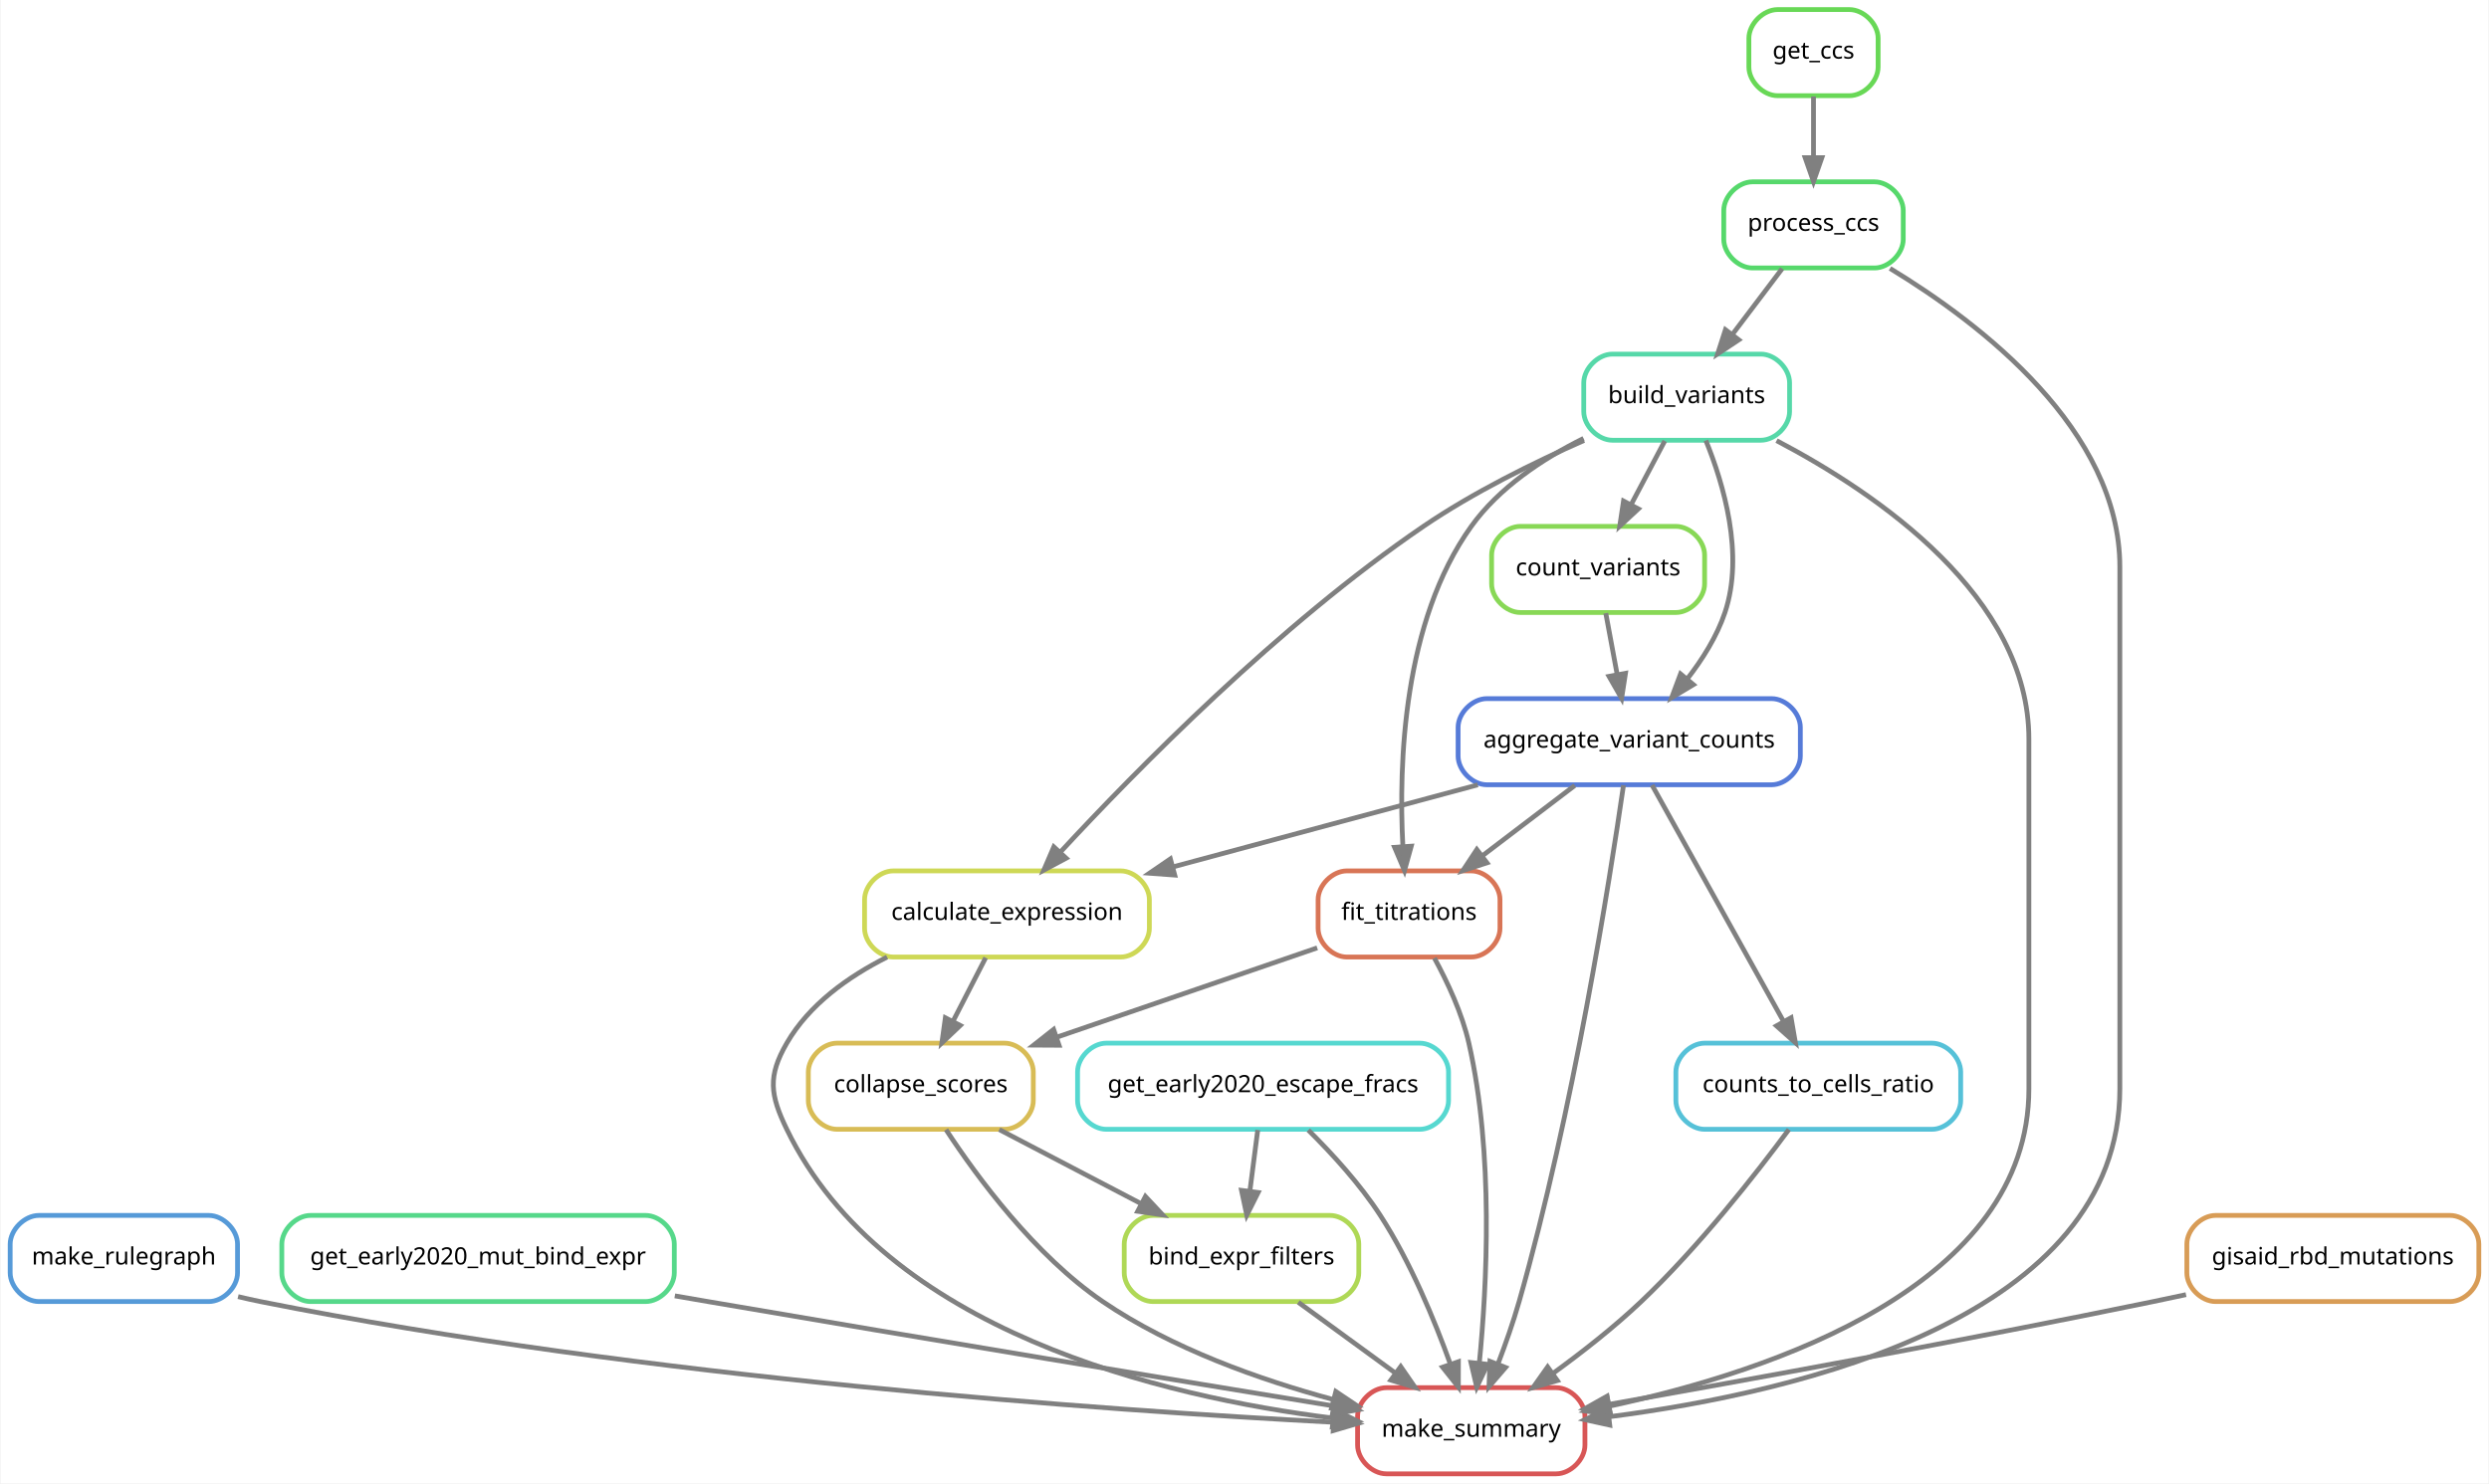
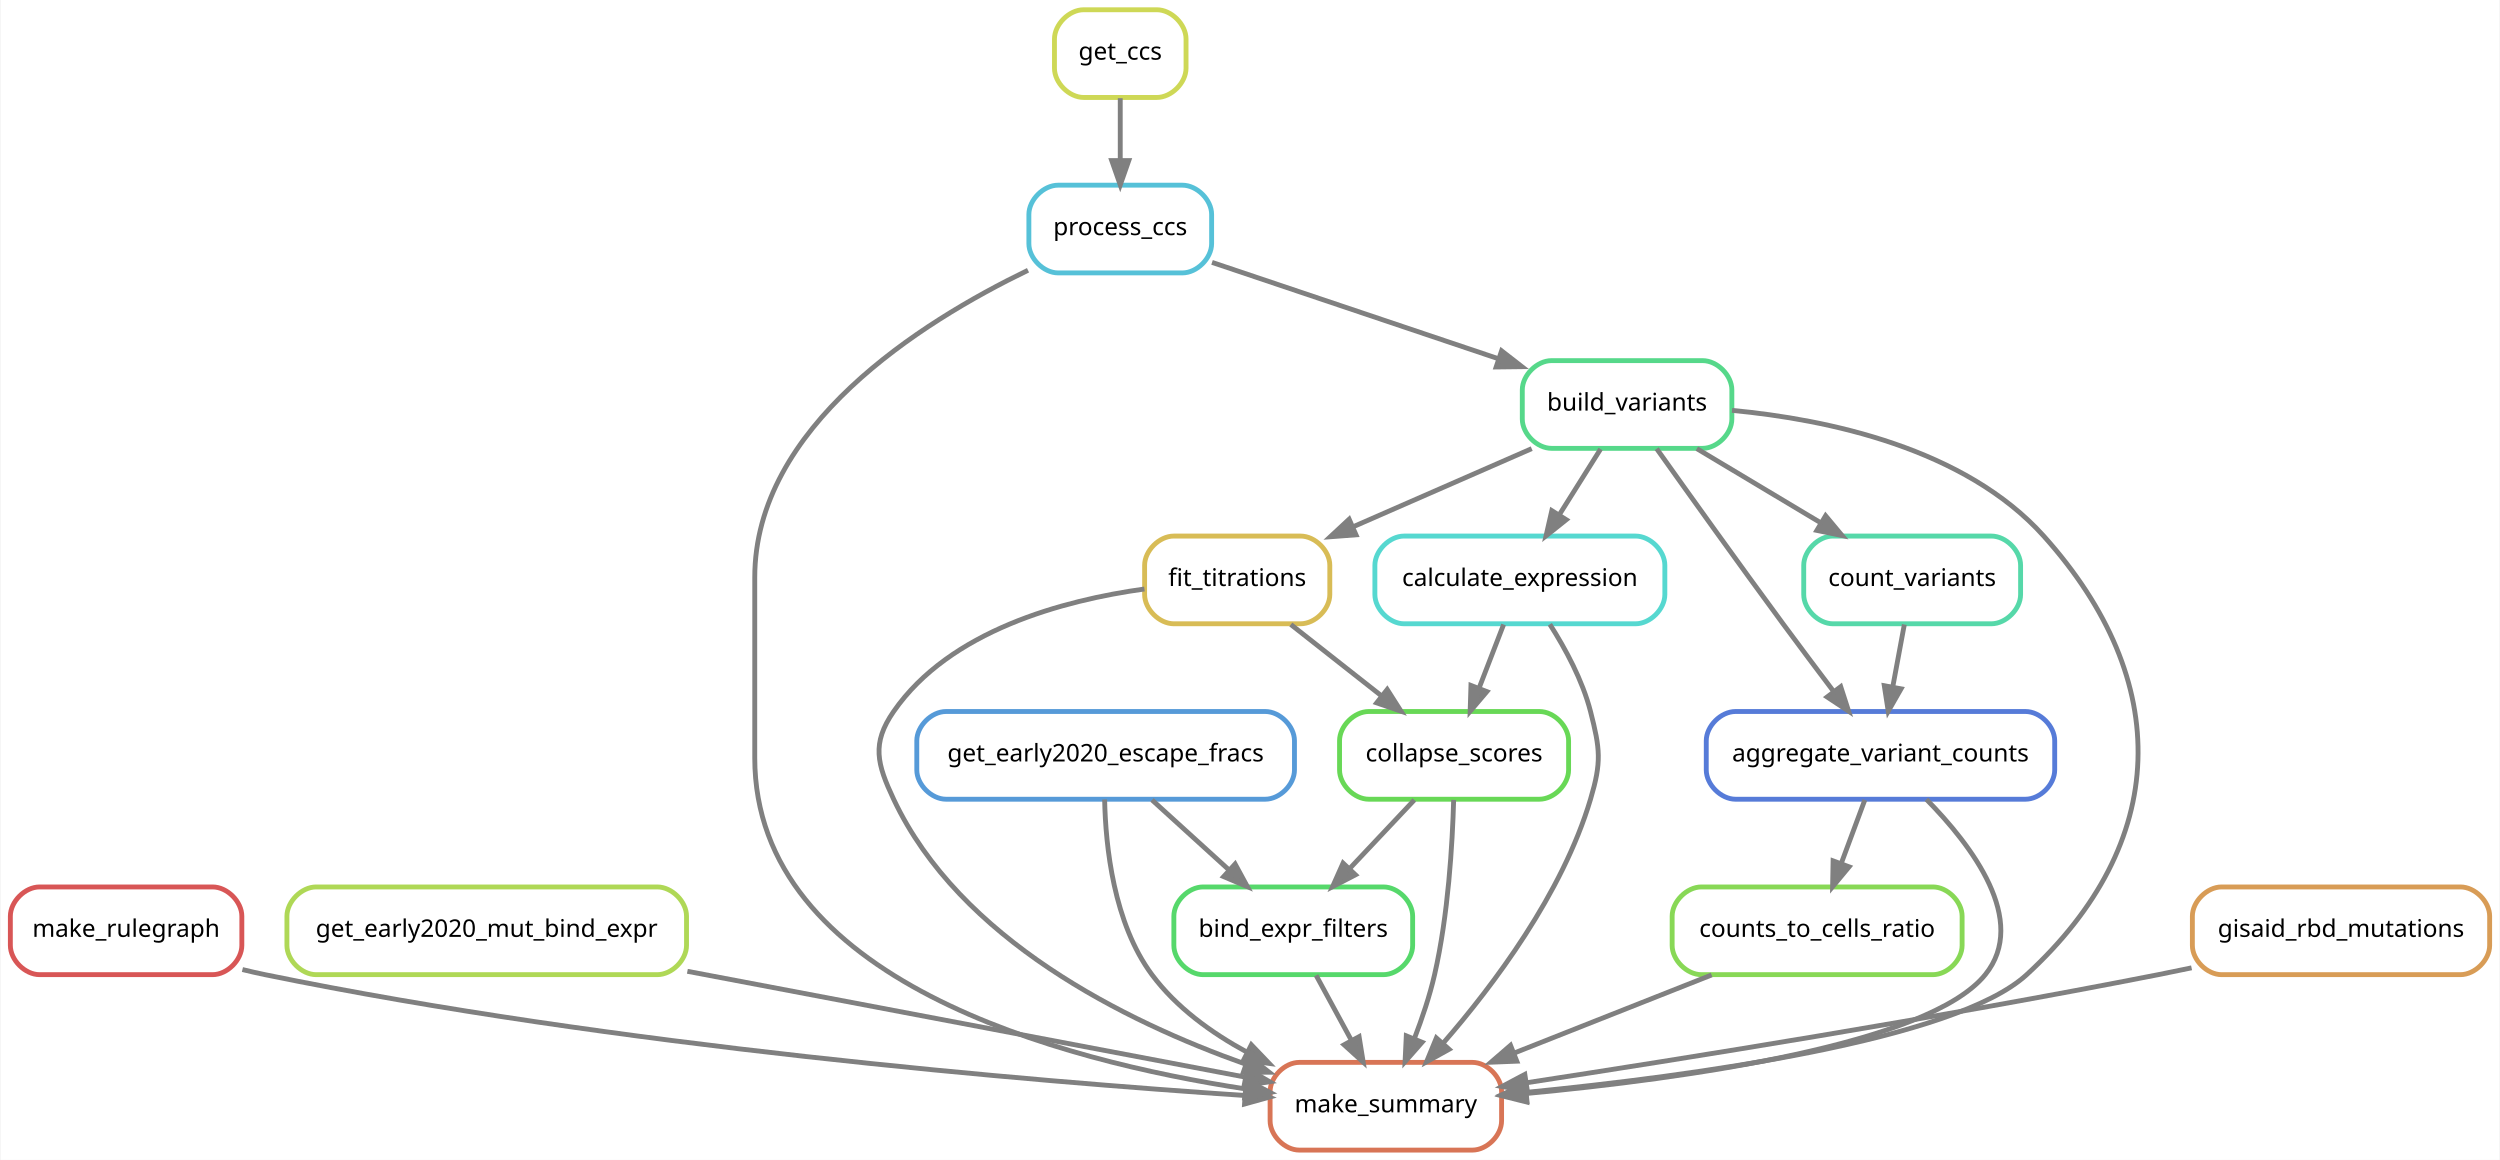
- <svg xmlns="http://www.w3.org/2000/svg" width="1040pt" height="620pt" viewBox="0.00 0.00 1039.50 620.00">
-   <g id="graph0" class="graph" transform="scale(1 1) rotate(0) translate(4 616)">
-     <polygon fill="white" stroke="transparent" points="-4,4 -4,-616 1035.5,-616 1035.5,4 -4,4" />
+ <svg xmlns="http://www.w3.org/2000/svg" width="1026pt" height="476pt" viewBox="0.00 0.00 1025.50 476.00">
+   <g id="graph0" class="graph" transform="scale(1 1) rotate(0) translate(4 472)">
+     <polygon fill="white" stroke="transparent" points="-4,4 -4,-472 1021.5,-472 1021.5,4 -4,4" />
    <g id="node1" class="node">
-       <path fill="none" stroke="#d85656" stroke-width="2" d="M646,-36C646,-36 575,-36 575,-36 569,-36 563,-30 563,-24 563,-24 563,-12 563,-12 563,-6 569,0 575,0 575,0 646,0 646,0 652,0 658,-6 658,-12 658,-12 658,-24 658,-24 658,-30 652,-36 646,-36" />
-       <text text-anchor="middle" x="610.5" y="-15.5" font-family="sans" font-size="10.00">make_summary</text>
+       <path fill="none" stroke="#d87556" stroke-width="2" d="M600,-36C600,-36 529,-36 529,-36 523,-36 517,-30 517,-24 517,-24 517,-12 517,-12 517,-6 523,0 529,0 529,0 600,0 600,0 606,0 612,-6 612,-12 612,-12 612,-24 612,-24 612,-30 606,-36 600,-36" />
+       <text text-anchor="middle" x="564.5" y="-15.5" font-family="sans" font-size="10.00">make_summary</text>
    </g>
    <g id="node2" class="node">
-       <path fill="none" stroke="#569ad8" stroke-width="2" d="M83,-108C83,-108 12,-108 12,-108 6,-108 0,-102 0,-96 0,-96 0,-84 0,-84 0,-78 6,-72 12,-72 12,-72 83,-72 83,-72 89,-72 95,-78 95,-84 95,-84 95,-96 95,-96 95,-102 89,-108 83,-108" />
+       <path fill="none" stroke="#d85656" stroke-width="2" d="M83,-108C83,-108 12,-108 12,-108 6,-108 0,-102 0,-96 0,-96 0,-84 0,-84 0,-78 6,-72 12,-72 12,-72 83,-72 83,-72 89,-72 95,-78 95,-84 95,-84 95,-96 95,-96 95,-102 89,-108 83,-108" />
      <text text-anchor="middle" x="47.5" y="-87.5" font-family="sans" font-size="10.00">make_rulegraph</text>
    </g>
-     <g id="edge11" class="edge">
-       <path fill="none" stroke="grey" stroke-width="2" d="M95.23,-74.06C98.35,-73.3 101.46,-72.61 104.5,-72 265.01,-39.95 458.27,-26.53 552.77,-21.56" />
-       <polygon fill="grey" stroke="grey" stroke-width="2" points="553.16,-25.04 562.97,-21.04 552.81,-18.05 553.16,-25.04" />
+     <g id="edge1" class="edge">
+       <path fill="none" stroke="grey" stroke-width="2" d="M95.24,-74.1C98.36,-73.33 101.47,-72.62 104.5,-72 247.48,-42.68 419.03,-28.29 506.71,-22.4" />
+       <polygon fill="grey" stroke="grey" stroke-width="2" points="506.97,-25.89 516.72,-21.74 506.51,-18.91 506.97,-25.89" />
    </g>
    <g id="node3" class="node">
-       <path fill="none" stroke="#56d88a" stroke-width="2" d="M265.5,-108C265.5,-108 125.5,-108 125.5,-108 119.5,-108 113.5,-102 113.5,-96 113.5,-96 113.5,-84 113.5,-84 113.5,-78 119.5,-72 125.5,-72 125.5,-72 265.5,-72 265.5,-72 271.5,-72 277.5,-78 277.5,-84 277.5,-84 277.5,-96 277.5,-96 277.5,-102 271.5,-108 265.5,-108" />
+       <path fill="none" stroke="#afd856" stroke-width="2" d="M265.5,-108C265.5,-108 125.5,-108 125.5,-108 119.5,-108 113.5,-102 113.5,-96 113.5,-96 113.5,-84 113.5,-84 113.5,-78 119.5,-72 125.5,-72 125.5,-72 265.5,-72 265.5,-72 271.5,-72 277.5,-78 277.5,-84 277.5,-84 277.5,-96 277.5,-96 277.5,-102 271.5,-108 265.5,-108" />
      <text text-anchor="middle" x="195.5" y="-87.5" font-family="sans" font-size="10.00">get_early2020_mut_bind_expr</text>
    </g>
-     <g id="edge7" class="edge">
-       <path fill="none" stroke="grey" stroke-width="2" d="M277.71,-74.38C282.37,-73.57 287,-72.77 291.5,-72 382.89,-56.32 489.14,-38.81 553.03,-28.36" />
-       <polygon fill="grey" stroke="grey" stroke-width="2" points="553.61,-31.81 562.91,-26.74 552.48,-24.9 553.61,-31.81" />
+     <g id="edge4" class="edge">
+       <path fill="none" stroke="grey" stroke-width="2" d="M277.85,-73.38C347.47,-60.17 445.42,-41.59 506.9,-29.93" />
+       <polygon fill="grey" stroke="grey" stroke-width="2" points="507.65,-33.35 516.82,-28.05 506.34,-26.47 507.65,-33.35" />
    </g>
    <g id="node4" class="node">
-       <path fill="none" stroke="#56d8d0" stroke-width="2" d="M589,-180C589,-180 458,-180 458,-180 452,-180 446,-174 446,-168 446,-168 446,-156 446,-156 446,-150 452,-144 458,-144 458,-144 589,-144 589,-144 595,-144 601,-150 601,-156 601,-156 601,-168 601,-168 601,-174 595,-180 589,-180" />
-       <text text-anchor="middle" x="523.5" y="-159.5" font-family="sans" font-size="10.00">get_early2020_escape_fracs</text>
+       <path fill="none" stroke="#569ad8" stroke-width="2" d="M515,-180C515,-180 384,-180 384,-180 378,-180 372,-174 372,-168 372,-168 372,-156 372,-156 372,-150 378,-144 384,-144 384,-144 515,-144 515,-144 521,-144 527,-150 527,-156 527,-156 527,-168 527,-168 527,-174 521,-180 515,-180" />
+       <text text-anchor="middle" x="449.5" y="-159.5" font-family="sans" font-size="10.00">get_early2020_escape_fracs</text>
+     </g>
+     <g id="edge11" class="edge">
+       <path fill="none" stroke="grey" stroke-width="2" d="M449.09,-143.89C449.48,-124.61 452.78,-93.19 468.5,-72 478.46,-58.58 492.87,-48.13 507.52,-40.19" />
+       <polygon fill="grey" stroke="grey" stroke-width="2" points="509.3,-43.22 516.63,-35.57 506.13,-36.97 509.3,-43.22" />
+     </g>
+     <g id="node5" class="node">
+       <path fill="none" stroke="#56d86b" stroke-width="2" d="M563.5,-108C563.5,-108 489.5,-108 489.5,-108 483.5,-108 477.5,-102 477.5,-96 477.5,-96 477.5,-84 477.5,-84 477.5,-78 483.5,-72 489.5,-72 489.5,-72 563.5,-72 563.5,-72 569.5,-72 575.5,-78 575.5,-84 575.5,-84 575.5,-96 575.5,-96 575.5,-102 569.5,-108 563.5,-108" />
+       <text text-anchor="middle" x="526.5" y="-87.5" font-family="sans" font-size="10.00">bind_expr_filters</text>
+     </g>
+     <g id="edge14" class="edge">
+       <path fill="none" stroke="grey" stroke-width="2" d="M468.53,-143.7C478.04,-135.05 489.71,-124.45 500.07,-115.03" />
+       <polygon fill="grey" stroke="grey" stroke-width="2" points="502.64,-117.42 507.69,-108.1 497.93,-112.24 502.64,-117.42" />
+     </g>
+     <g id="edge7" class="edge">
+       <path fill="none" stroke="grey" stroke-width="2" d="M535.89,-71.7C540.26,-63.64 545.56,-53.89 550.4,-44.98" />
+       <polygon fill="grey" stroke="grey" stroke-width="2" points="553.52,-46.56 555.21,-36.1 547.37,-43.22 553.52,-46.56" />
+     </g>
+     <g id="node6" class="node">
+       <path fill="none" stroke="#68d856" stroke-width="2" d="M627.5,-180C627.5,-180 557.5,-180 557.5,-180 551.5,-180 545.5,-174 545.5,-168 545.5,-168 545.5,-156 545.5,-156 545.5,-150 551.5,-144 557.5,-144 557.5,-144 627.5,-144 627.5,-144 633.5,-144 639.5,-150 639.5,-156 639.5,-156 639.5,-168 639.5,-168 639.5,-174 633.5,-180 627.5,-180" />
+       <text text-anchor="middle" x="592.5" y="-159.5" font-family="sans" font-size="10.00">collapse_scores</text>
+     </g>
+     <g id="edge5" class="edge">
+       <path fill="none" stroke="grey" stroke-width="2" d="M592.33,-143.72C591.83,-125.63 590.11,-96.5 584.5,-72 582.5,-63.28 579.4,-54.06 576.22,-45.8" />
+       <polygon fill="grey" stroke="grey" stroke-width="2" points="579.38,-44.26 572.39,-36.3 572.89,-46.88 579.38,-44.26" />
+     </g>
+     <g id="edge13" class="edge">
+       <path fill="none" stroke="grey" stroke-width="2" d="M576.19,-143.7C568.19,-135.22 558.43,-124.86 549.68,-115.58" />
+       <polygon fill="grey" stroke="grey" stroke-width="2" points="552.03,-112.98 542.63,-108.1 546.94,-117.78 552.03,-112.98" />
+     </g>
+     <g id="node7" class="node">
+       <path fill="none" stroke="#d8bc56" stroke-width="2" d="M529.5,-252C529.5,-252 477.5,-252 477.5,-252 471.5,-252 465.5,-246 465.5,-240 465.5,-240 465.5,-228 465.5,-228 465.5,-222 471.5,-216 477.5,-216 477.5,-216 529.5,-216 529.5,-216 535.5,-216 541.5,-222 541.5,-228 541.5,-228 541.5,-240 541.5,-240 541.5,-246 535.5,-252 529.5,-252" />
+       <text text-anchor="middle" x="503.5" y="-231.5" font-family="sans" font-size="10.00">fit_titrations</text>
+     </g>
+     <g id="edge3" class="edge">
+       <path fill="none" stroke="grey" stroke-width="2" d="M465.43,-230.28C432.1,-225.65 385.5,-213.22 362.5,-180 353.39,-166.85 355.69,-158.48 362.5,-144 389.57,-86.45 457.34,-52.87 506.94,-35.27" />
+       <polygon fill="grey" stroke="grey" stroke-width="2" points="508.27,-38.52 516.6,-31.96 506,-31.89 508.27,-38.52" />
+     </g>
+     <g id="edge16" class="edge">
+       <path fill="none" stroke="grey" stroke-width="2" d="M525.5,-215.7C536.71,-206.88 550.5,-196.03 562.65,-186.47" />
+       <polygon fill="grey" stroke="grey" stroke-width="2" points="565.06,-189.04 570.75,-180.1 560.73,-183.54 565.06,-189.04" />
+     </g>
+     <g id="node8" class="node">
+       <path fill="none" stroke="#56d88a" stroke-width="2" d="M694.5,-324C694.5,-324 632.5,-324 632.5,-324 626.5,-324 620.5,-318 620.5,-312 620.5,-312 620.5,-300 620.5,-300 620.5,-294 626.5,-288 632.5,-288 632.5,-288 694.5,-288 694.5,-288 700.5,-288 706.5,-294 706.5,-300 706.5,-300 706.5,-312 706.5,-312 706.5,-318 700.5,-324 694.5,-324" />
+       <text text-anchor="middle" x="663.5" y="-303.5" font-family="sans" font-size="10.00">build_variants</text>
+     </g>
+     <g id="edge8" class="edge">
+       <path fill="none" stroke="grey" stroke-width="2" d="M706.57,-303.58C745.71,-299.88 802.12,-288.09 834.5,-252 887.96,-192.4 886.46,-126.16 827.5,-72 798.13,-45.03 690.41,-30.43 622.28,-23.71" />
+       <polygon fill="grey" stroke="grey" stroke-width="2" points="622.4,-20.21 612.11,-22.74 621.73,-27.18 622.4,-20.21" />
+     </g>
+     <g id="edge17" class="edge">
+       <path fill="none" stroke="grey" stroke-width="2" d="M624.36,-287.88C602.24,-278.2 574.43,-266.03 551.06,-255.81" />
+       <polygon fill="grey" stroke="grey" stroke-width="2" points="552.25,-252.51 541.68,-251.71 549.44,-258.92 552.25,-252.51" />
+     </g>
+     <g id="node11" class="node">
+       <path fill="none" stroke="#56d8d0" stroke-width="2" d="M667,-252C667,-252 572,-252 572,-252 566,-252 560,-246 560,-240 560,-240 560,-228 560,-228 560,-222 566,-216 572,-216 572,-216 667,-216 667,-216 673,-216 679,-222 679,-228 679,-228 679,-240 679,-240 679,-246 673,-252 667,-252" />
+       <text text-anchor="middle" x="619.5" y="-231.5" font-family="sans" font-size="10.00">calculate_expression</text>
+     </g>
+     <g id="edge20" class="edge">
+       <path fill="none" stroke="grey" stroke-width="2" d="M652.62,-287.7C647.51,-279.56 641.3,-269.69 635.66,-260.7" />
+       <polygon fill="grey" stroke="grey" stroke-width="2" points="638.54,-258.71 630.25,-252.1 632.61,-262.43 638.54,-258.71" />
+     </g>
+     <g id="node12" class="node">
+       <path fill="none" stroke="#567bd8" stroke-width="2" d="M827,-180C827,-180 708,-180 708,-180 702,-180 696,-174 696,-168 696,-168 696,-156 696,-156 696,-150 702,-144 708,-144 708,-144 827,-144 827,-144 833,-144 839,-150 839,-156 839,-156 839,-168 839,-168 839,-174 833,-180 827,-180" />
+       <text text-anchor="middle" x="767.5" y="-159.5" font-family="sans" font-size="10.00">aggregate_variant_counts</text>
+     </g>
+     <g id="edge21" class="edge">
+       <path fill="none" stroke="grey" stroke-width="2" d="M675.65,-287.85C688.44,-269.87 709.21,-240.82 727.5,-216 734.24,-206.86 741.71,-196.9 748.36,-188.11" />
+       <polygon fill="grey" stroke="grey" stroke-width="2" points="751.18,-190.19 754.43,-180.11 745.6,-185.96 751.18,-190.19" />
+     </g>
+     <g id="node13" class="node">
+       <path fill="none" stroke="#56d8a9" stroke-width="2" d="M813,-252C813,-252 748,-252 748,-252 742,-252 736,-246 736,-240 736,-240 736,-228 736,-228 736,-222 742,-216 748,-216 748,-216 813,-216 813,-216 819,-216 825,-222 825,-228 825,-228 825,-240 825,-240 825,-246 819,-252 813,-252" />
+       <text text-anchor="middle" x="780.5" y="-231.5" font-family="sans" font-size="10.00">count_variants</text>
+     </g>
+     <g id="edge23" class="edge">
+       <path fill="none" stroke="grey" stroke-width="2" d="M692.12,-287.88C707.42,-278.72 726.44,-267.34 742.92,-257.48" />
+       <polygon fill="grey" stroke="grey" stroke-width="2" points="744.98,-260.33 751.77,-252.19 741.39,-254.32 744.98,-260.33" />
+     </g>
+     <g id="node9" class="node">
+       <path fill="none" stroke="#56c1d8" stroke-width="2" d="M481,-396C481,-396 430,-396 430,-396 424,-396 418,-390 418,-384 418,-384 418,-372 418,-372 418,-366 424,-360 430,-360 430,-360 481,-360 481,-360 487,-360 493,-366 493,-372 493,-372 493,-384 493,-384 493,-390 487,-396 481,-396" />
+       <text text-anchor="middle" x="455.5" y="-375.5" font-family="sans" font-size="10.00">process_ccs</text>
+     </g>
+     <g id="edge10" class="edge">
+       <path fill="none" stroke="grey" stroke-width="2" d="M417.65,-361.09C373.21,-339.58 305.5,-296.68 305.5,-235 305.5,-235 305.5,-235 305.5,-161 305.5,-69.72 430.73,-36.72 507.03,-25.09" />
+       <polygon fill="grey" stroke="grey" stroke-width="2" points="507.6,-28.55 517,-23.65 506.6,-21.62 507.6,-28.55" />
+     </g>
+     <g id="edge18" class="edge">
+       <path fill="none" stroke="grey" stroke-width="2" d="M493.17,-364.32C526.05,-353.26 574.12,-337.08 610.82,-324.73" />
+       <polygon fill="grey" stroke="grey" stroke-width="2" points="612,-328.02 620.36,-321.52 609.77,-321.39 612,-328.02" />
+     </g>
+     <g id="node10" class="node">
+       <path fill="none" stroke="#ced856" stroke-width="2" d="M470.5,-468C470.5,-468 440.5,-468 440.5,-468 434.5,-468 428.5,-462 428.5,-456 428.5,-456 428.5,-444 428.5,-444 428.5,-438 434.5,-432 440.5,-432 440.5,-432 470.5,-432 470.5,-432 476.5,-432 482.5,-438 482.5,-444 482.5,-444 482.5,-456 482.5,-456 482.5,-462 476.5,-468 470.5,-468" />
+       <text text-anchor="middle" x="455.5" y="-447.5" font-family="sans" font-size="10.00">get_ccs</text>
+     </g>
+     <g id="edge19" class="edge">
+       <path fill="none" stroke="grey" stroke-width="2" d="M455.5,-431.7C455.5,-423.98 455.5,-414.71 455.5,-406.11" />
+       <polygon fill="grey" stroke="grey" stroke-width="2" points="459,-406.1 455.5,-396.1 452,-406.1 459,-406.1" />
    </g>
    <g id="edge9" class="edge">
-       <path fill="none" stroke="grey" stroke-width="2" d="M542.41,-143.66C552.29,-133.88 564.05,-121.04 572.5,-108 585.14,-88.49 595.22,-64.07 601.81,-45.74" />
-       <polygon fill="grey" stroke="grey" stroke-width="2" points="605.13,-46.86 605.11,-36.26 598.52,-44.56 605.13,-46.86" />
+       <path fill="none" stroke="grey" stroke-width="2" d="M631.81,-215.78C638.15,-205.84 645.23,-192.8 648.5,-180 652.46,-164.5 653.06,-159.34 648.5,-144 636.96,-105.22 608.68,-67.65 588.11,-43.99" />
+       <polygon fill="grey" stroke="grey" stroke-width="2" points="590.46,-41.37 581.2,-36.23 585.23,-46.02 590.46,-41.37" />
    </g>
-     <g id="node5" class="node">
-       <path fill="none" stroke="#afd856" stroke-width="2" d="M551.5,-108C551.5,-108 477.5,-108 477.5,-108 471.5,-108 465.5,-102 465.5,-96 465.5,-96 465.5,-84 465.5,-84 465.5,-78 471.5,-72 477.5,-72 477.5,-72 551.5,-72 551.5,-72 557.5,-72 563.5,-78 563.5,-84 563.5,-84 563.5,-96 563.5,-96 563.5,-102 557.5,-108 551.5,-108" />
-       <text text-anchor="middle" x="514.5" y="-87.5" font-family="sans" font-size="10.00">bind_expr_filters</text>
+     <g id="edge15" class="edge">
+       <path fill="none" stroke="grey" stroke-width="2" d="M612.83,-215.7C609.79,-207.81 606.12,-198.3 602.74,-189.55" />
+       <polygon fill="grey" stroke="grey" stroke-width="2" points="605.96,-188.17 599.1,-180.1 599.43,-190.69 605.96,-188.17" />
    </g>
-     <g id="edge14" class="edge">
-       <path fill="none" stroke="grey" stroke-width="2" d="M521.28,-143.7C520.28,-135.98 519.09,-126.71 517.99,-118.11" />
-       <polygon fill="grey" stroke="grey" stroke-width="2" points="521.45,-117.58 516.7,-108.1 514.5,-118.47 521.45,-117.58" />
+     <g id="edge12" class="edge">
+       <path fill="none" stroke="grey" stroke-width="2" d="M786.34,-143.95C805,-125.01 828.4,-94.16 810.5,-72 787.28,-43.24 687.29,-29.35 622.16,-23.23" />
+       <polygon fill="grey" stroke="grey" stroke-width="2" points="622.3,-19.73 612.02,-22.31 621.67,-26.7 622.3,-19.73" />
    </g>
-     <g id="edge5" class="edge">
-       <path fill="none" stroke="grey" stroke-width="2" d="M538.23,-71.7C550.44,-62.8 565.49,-51.82 578.68,-42.2" />
-       <polygon fill="grey" stroke="grey" stroke-width="2" points="581.02,-44.82 587.04,-36.1 576.9,-39.17 581.02,-44.82" />
-     </g>
-     <g id="node6" class="node">
-       <path fill="none" stroke="#d8bc56" stroke-width="2" d="M415.5,-180C415.5,-180 345.5,-180 345.5,-180 339.5,-180 333.5,-174 333.5,-168 333.5,-168 333.5,-156 333.5,-156 333.5,-150 339.5,-144 345.5,-144 345.5,-144 415.5,-144 415.5,-144 421.5,-144 427.5,-150 427.5,-156 427.5,-156 427.5,-168 427.5,-168 427.5,-174 421.5,-180 415.5,-180" />
-       <text text-anchor="middle" x="380.5" y="-159.5" font-family="sans" font-size="10.00">collapse_scores</text>
-     </g>
-     <g id="edge4" class="edge">
-       <path fill="none" stroke="grey" stroke-width="2" d="M391.03,-143.85C404.09,-123.92 428.12,-91.32 456.5,-72 485.37,-52.34 522.24,-39.31 552.66,-31.1" />
-       <polygon fill="grey" stroke="grey" stroke-width="2" points="553.91,-34.39 562.71,-28.49 552.16,-27.61 553.91,-34.39" />
-     </g>
-     <g id="edge13" class="edge">
-       <path fill="none" stroke="grey" stroke-width="2" d="M413.28,-143.88C431.13,-134.55 453.4,-122.92 472.5,-112.94" />
-       <polygon fill="grey" stroke="grey" stroke-width="2" points="474.35,-115.92 481.59,-108.19 471.11,-109.72 474.35,-115.92" />
-     </g>
-     <g id="node7" class="node">
-       <path fill="none" stroke="#d87556" stroke-width="2" d="M610.5,-252C610.5,-252 558.5,-252 558.5,-252 552.5,-252 546.5,-246 546.5,-240 546.5,-240 546.5,-228 546.5,-228 546.5,-222 552.5,-216 558.5,-216 558.5,-216 610.5,-216 610.5,-216 616.5,-216 622.5,-222 622.5,-228 622.5,-228 622.5,-240 622.5,-240 622.5,-246 616.5,-252 610.5,-252" />
-       <text text-anchor="middle" x="584.5" y="-231.5" font-family="sans" font-size="10.00">fit_titrations</text>
-     </g>
-     <g id="edge1" class="edge">
-       <path fill="none" stroke="grey" stroke-width="2" d="M595.1,-215.55C600.56,-205.53 606.66,-192.5 609.5,-180 619.96,-133.96 617.05,-78.59 613.86,-46.24" />
-       <polygon fill="grey" stroke="grey" stroke-width="2" points="617.33,-45.77 612.79,-36.2 610.37,-46.51 617.33,-45.77" />
-     </g>
-     <g id="edge16" class="edge">
-       <path fill="none" stroke="grey" stroke-width="2" d="M546.13,-219.83C515.43,-209.3 471.92,-194.37 437.21,-182.46" />
-       <polygon fill="grey" stroke="grey" stroke-width="2" points="438.26,-179.12 427.66,-179.18 435.99,-185.74 438.26,-179.12" />
-     </g>
-     <g id="node8" class="node">
-       <path fill="none" stroke="#56d8a9" stroke-width="2" d="M731.5,-468C731.5,-468 669.5,-468 669.5,-468 663.5,-468 657.5,-462 657.5,-456 657.5,-456 657.5,-444 657.5,-444 657.5,-438 663.5,-432 669.5,-432 669.5,-432 731.5,-432 731.5,-432 737.5,-432 743.5,-438 743.5,-444 743.5,-444 743.5,-456 743.5,-456 743.5,-462 737.5,-468 731.5,-468" />
-       <text text-anchor="middle" x="700.5" y="-447.5" font-family="sans" font-size="10.00">build_variants</text>
-     </g>
-     <g id="edge8" class="edge">
-       <path fill="none" stroke="grey" stroke-width="2" d="M738.07,-431.83C780.44,-409.58 843.5,-366.48 843.5,-307 843.5,-307 843.5,-307 843.5,-161 843.5,-79.05 737.1,-43.01 668.1,-28.26" />
-       <polygon fill="grey" stroke="grey" stroke-width="2" points="668.71,-24.81 658.21,-26.23 667.31,-31.67 668.71,-24.81" />
-     </g>
-     <g id="edge17" class="edge">
-       <path fill="none" stroke="grey" stroke-width="2" d="M657.41,-432.76C640.37,-424.28 622.12,-412.21 610.5,-396 581.99,-356.24 580.12,-296.8 581.92,-262.36" />
-       <polygon fill="grey" stroke="grey" stroke-width="2" points="585.43,-262.33 582.6,-252.12 578.45,-261.86 585.43,-262.33" />
-     </g>
-     <g id="node11" class="node">
-       <path fill="none" stroke="#567bd8" stroke-width="2" d="M736,-324C736,-324 617,-324 617,-324 611,-324 605,-318 605,-312 605,-312 605,-300 605,-300 605,-294 611,-288 617,-288 617,-288 736,-288 736,-288 742,-288 748,-294 748,-300 748,-300 748,-312 748,-312 748,-318 742,-324 736,-324" />
-       <text text-anchor="middle" x="676.5" y="-303.5" font-family="sans" font-size="10.00">aggregate_variant_counts</text>
-     </g>
-     <g id="edge21" class="edge">
-       <path fill="none" stroke="grey" stroke-width="2" d="M708.52,-431.9C715.92,-413.71 724.63,-384.26 716.5,-360 713.15,-350 707.08,-340.38 700.67,-332.14" />
-       <polygon fill="grey" stroke="grey" stroke-width="2" points="703.32,-329.85 694.23,-324.4 697.94,-334.33 703.32,-329.85" />
-     </g>
-     <g id="node12" class="node">
-       <path fill="none" stroke="#88d856" stroke-width="2" d="M696,-396C696,-396 631,-396 631,-396 625,-396 619,-390 619,-384 619,-384 619,-372 619,-372 619,-366 625,-360 631,-360 631,-360 696,-360 696,-360 702,-360 708,-366 708,-372 708,-372 708,-384 708,-384 708,-390 702,-396 696,-396" />
-       <text text-anchor="middle" x="663.5" y="-375.5" font-family="sans" font-size="10.00">count_variants</text>
-     </g>
-     <g id="edge23" class="edge">
-       <path fill="none" stroke="grey" stroke-width="2" d="M691.35,-431.7C687.1,-423.64 681.94,-413.89 677.23,-404.98" />
-       <polygon fill="grey" stroke="grey" stroke-width="2" points="680.31,-403.31 672.54,-396.1 674.12,-406.58 680.31,-403.31" />
-     </g>
-     <g id="node13" class="node">
-       <path fill="none" stroke="#ced856" stroke-width="2" d="M464,-252C464,-252 369,-252 369,-252 363,-252 357,-246 357,-240 357,-240 357,-228 357,-228 357,-222 363,-216 369,-216 369,-216 464,-216 464,-216 470,-216 476,-222 476,-228 476,-228 476,-240 476,-240 476,-246 470,-252 464,-252" />
-       <text text-anchor="middle" x="416.5" y="-231.5" font-family="sans" font-size="10.00">calculate_expression</text>
+     <g id="node14" class="node">
+       <path fill="none" stroke="#88d856" stroke-width="2" d="M789,-108C789,-108 694,-108 694,-108 688,-108 682,-102 682,-96 682,-96 682,-84 682,-84 682,-78 688,-72 694,-72 694,-72 789,-72 789,-72 795,-72 801,-78 801,-84 801,-84 801,-96 801,-96 801,-102 795,-108 789,-108" />
+       <text text-anchor="middle" x="741.5" y="-87.5" font-family="sans" font-size="10.00">counts_to_cells_ratio</text>
    </g>
    <g id="edge24" class="edge">
-       <path fill="none" stroke="grey" stroke-width="2" d="M657.62,-431.91C636.59,-422.65 611.35,-410.2 590.5,-396 530.35,-355.04 470.28,-293.85 438.87,-259.92" />
-       <polygon fill="grey" stroke="grey" stroke-width="2" points="441.23,-257.31 431.89,-252.31 436.07,-262.04 441.23,-257.31" />
+       <path fill="none" stroke="grey" stroke-width="2" d="M761.07,-143.7C758.14,-135.81 754.61,-126.3 751.36,-117.55" />
+       <polygon fill="grey" stroke="grey" stroke-width="2" points="754.62,-116.26 747.85,-108.1 748.05,-118.7 754.62,-116.26" />
    </g>
-     <g id="node9" class="node">
-       <path fill="none" stroke="#56d86b" stroke-width="2" d="M779,-540C779,-540 728,-540 728,-540 722,-540 716,-534 716,-528 716,-528 716,-516 716,-516 716,-510 722,-504 728,-504 728,-504 779,-504 779,-504 785,-504 791,-510 791,-516 791,-516 791,-528 791,-528 791,-534 785,-540 779,-540" />
-       <text text-anchor="middle" x="753.5" y="-519.5" font-family="sans" font-size="10.00">process_ccs</text>
+     <g id="edge22" class="edge">
+       <path fill="none" stroke="grey" stroke-width="2" d="M777.29,-215.7C775.85,-207.98 774.13,-198.71 772.54,-190.11" />
+       <polygon fill="grey" stroke="grey" stroke-width="2" points="775.94,-189.3 770.68,-180.1 769.06,-190.58 775.94,-189.3" />
    </g>
    <g id="edge6" class="edge">
-       <path fill="none" stroke="grey" stroke-width="2" d="M785.47,-503.81C823.38,-480.82 881.5,-436.25 881.5,-379 881.5,-379 881.5,-379 881.5,-161 881.5,-65.56 747.99,-34.14 668.39,-23.89" />
-       <polygon fill="grey" stroke="grey" stroke-width="2" points="668.36,-20.36 658.01,-22.63 667.52,-27.31 668.36,-20.36" />
-     </g>
-     <g id="edge19" class="edge">
-       <path fill="none" stroke="grey" stroke-width="2" d="M740.4,-503.7C734.11,-495.39 726.45,-485.28 719.54,-476.14" />
-       <polygon fill="grey" stroke="grey" stroke-width="2" points="722.28,-473.96 713.45,-468.1 716.7,-478.19 722.28,-473.96" />
-     </g>
-     <g id="node10" class="node">
-       <path fill="none" stroke="#68d856" stroke-width="2" d="M768.5,-612C768.5,-612 738.5,-612 738.5,-612 732.5,-612 726.5,-606 726.5,-600 726.5,-600 726.5,-588 726.5,-588 726.5,-582 732.5,-576 738.5,-576 738.5,-576 768.5,-576 768.5,-576 774.5,-576 780.5,-582 780.5,-588 780.5,-588 780.5,-600 780.5,-600 780.5,-606 774.5,-612 768.5,-612" />
-       <text text-anchor="middle" x="753.5" y="-591.5" font-family="sans" font-size="10.00">get_ccs</text>
-     </g>
-     <g id="edge20" class="edge">
-       <path fill="none" stroke="grey" stroke-width="2" d="M753.5,-575.7C753.5,-567.98 753.5,-558.71 753.5,-550.11" />
-       <polygon fill="grey" stroke="grey" stroke-width="2" points="757,-550.1 753.5,-540.1 750,-550.1 757,-550.1" />
-     </g>
-     <g id="edge12" class="edge">
-       <path fill="none" stroke="grey" stroke-width="2" d="M674.11,-287.81C668.47,-248.91 653.12,-151.3 630.5,-72 628.04,-63.39 624.81,-54.21 621.66,-45.94" />
-       <polygon fill="grey" stroke="grey" stroke-width="2" points="624.83,-44.45 617.91,-36.42 618.31,-47.01 624.83,-44.45" />
-     </g>
-     <g id="edge18" class="edge">
-       <path fill="none" stroke="grey" stroke-width="2" d="M653.76,-287.7C642.06,-278.8 627.64,-267.82 614.99,-258.2" />
-       <polygon fill="grey" stroke="grey" stroke-width="2" points="617.06,-255.37 606.98,-252.1 612.82,-260.94 617.06,-255.37" />
-     </g>
-     <g id="edge25" class="edge">
-       <path fill="none" stroke="grey" stroke-width="2" d="M613.23,-287.97C574.71,-277.59 525.46,-264.33 485.87,-253.68" />
-       <polygon fill="grey" stroke="grey" stroke-width="2" points="486.6,-250.25 476.03,-251.03 484.78,-257.01 486.6,-250.25" />
-     </g>
-     <g id="node14" class="node">
-       <path fill="none" stroke="#56c1d8" stroke-width="2" d="M803,-180C803,-180 708,-180 708,-180 702,-180 696,-174 696,-168 696,-168 696,-156 696,-156 696,-150 702,-144 708,-144 708,-144 803,-144 803,-144 809,-144 815,-150 815,-156 815,-156 815,-168 815,-168 815,-174 809,-180 803,-180" />
-       <text text-anchor="middle" x="755.5" y="-159.5" font-family="sans" font-size="10.00">counts_to_cells_ratio</text>
-     </g>
-     <g id="edge26" class="edge">
-       <path fill="none" stroke="grey" stroke-width="2" d="M686.03,-287.87C699.67,-263.35 724.88,-218.03 740.89,-189.26" />
-       <polygon fill="grey" stroke="grey" stroke-width="2" points="744.13,-190.63 745.94,-180.19 738.02,-187.23 744.13,-190.63" />
-     </g>
-     <g id="edge22" class="edge">
-       <path fill="none" stroke="grey" stroke-width="2" d="M666.71,-359.7C668.15,-351.98 669.87,-342.71 671.46,-334.11" />
-       <polygon fill="grey" stroke="grey" stroke-width="2" points="674.94,-334.58 673.32,-324.1 668.06,-333.3 674.94,-334.58" />
-     </g>
-     <g id="edge3" class="edge">
-       <path fill="none" stroke="grey" stroke-width="2" d="M366.41,-215.97C350.1,-207.77 333.82,-196.12 324.5,-180 316.49,-166.15 317.53,-158.4 324.5,-144 365.33,-59.62 481.58,-32.2 552.67,-23.29" />
-       <polygon fill="grey" stroke="grey" stroke-width="2" points="553.29,-26.74 562.82,-22.1 552.48,-19.79 553.29,-26.74" />
-     </g>
-     <g id="edge15" class="edge">
-       <path fill="none" stroke="grey" stroke-width="2" d="M407.6,-215.7C403.5,-207.73 398.55,-198.1 394.01,-189.26" />
-       <polygon fill="grey" stroke="grey" stroke-width="2" points="396.98,-187.4 389.3,-180.1 390.76,-190.6 396.98,-187.4" />
-     </g>
-     <g id="edge10" class="edge">
-       <path fill="none" stroke="grey" stroke-width="2" d="M743.21,-143.91C729.34,-125.2 705.55,-94.82 681.5,-72 670.17,-61.25 656.65,-50.68 644.47,-41.85" />
-       <polygon fill="grey" stroke="grey" stroke-width="2" points="646.47,-38.98 636.29,-36.03 642.41,-44.68 646.47,-38.98" />
+       <path fill="none" stroke="grey" stroke-width="2" d="M698.2,-71.88C673.79,-62.22 643.1,-50.09 617.29,-39.88" />
+       <polygon fill="grey" stroke="grey" stroke-width="2" points="618.24,-36.49 607.66,-36.07 615.67,-43 618.24,-36.49" />
    </g>
    <g id="node15" class="node">
-       <path fill="none" stroke="#d89c56" stroke-width="2" d="M1019.5,-108C1019.5,-108 921.5,-108 921.5,-108 915.5,-108 909.5,-102 909.5,-96 909.5,-96 909.5,-84 909.5,-84 909.5,-78 915.5,-72 921.5,-72 921.5,-72 1019.5,-72 1019.5,-72 1025.5,-72 1031.5,-78 1031.5,-84 1031.5,-84 1031.5,-96 1031.5,-96 1031.5,-102 1025.5,-108 1019.5,-108" />
-       <text text-anchor="middle" x="970.5" y="-87.5" font-family="sans" font-size="10.00">gisaid_rbd_mutations</text>
+       <path fill="none" stroke="#d89c56" stroke-width="2" d="M1005.5,-108C1005.5,-108 907.5,-108 907.5,-108 901.5,-108 895.5,-102 895.5,-96 895.5,-96 895.5,-84 895.5,-84 895.5,-78 901.5,-72 907.5,-72 907.5,-72 1005.5,-72 1005.5,-72 1011.5,-72 1017.5,-78 1017.5,-84 1017.5,-84 1017.5,-96 1017.5,-96 1017.5,-102 1011.5,-108 1005.5,-108" />
+       <text text-anchor="middle" x="956.5" y="-87.5" font-family="sans" font-size="10.00">gisaid_rbd_mutations</text>
    </g>
    <g id="edge2" class="edge">
-       <path fill="none" stroke="grey" stroke-width="2" d="M909.15,-74.89C904.53,-73.89 899.95,-72.92 895.5,-72 816.92,-55.79 725.68,-39.22 668.02,-29.02" />
-       <polygon fill="grey" stroke="grey" stroke-width="2" points="668.47,-25.54 658.01,-27.25 667.25,-32.44 668.47,-25.54" />
+       <path fill="none" stroke="grey" stroke-width="2" d="M895.17,-74.8C890.55,-73.82 885.95,-72.88 881.5,-72 791.39,-54.27 686.12,-37.43 622.42,-27.67" />
+       <polygon fill="grey" stroke="grey" stroke-width="2" points="622.6,-24.15 612.18,-26.1 621.54,-31.07 622.6,-24.15" />
    </g>
  </g>
</svg>
